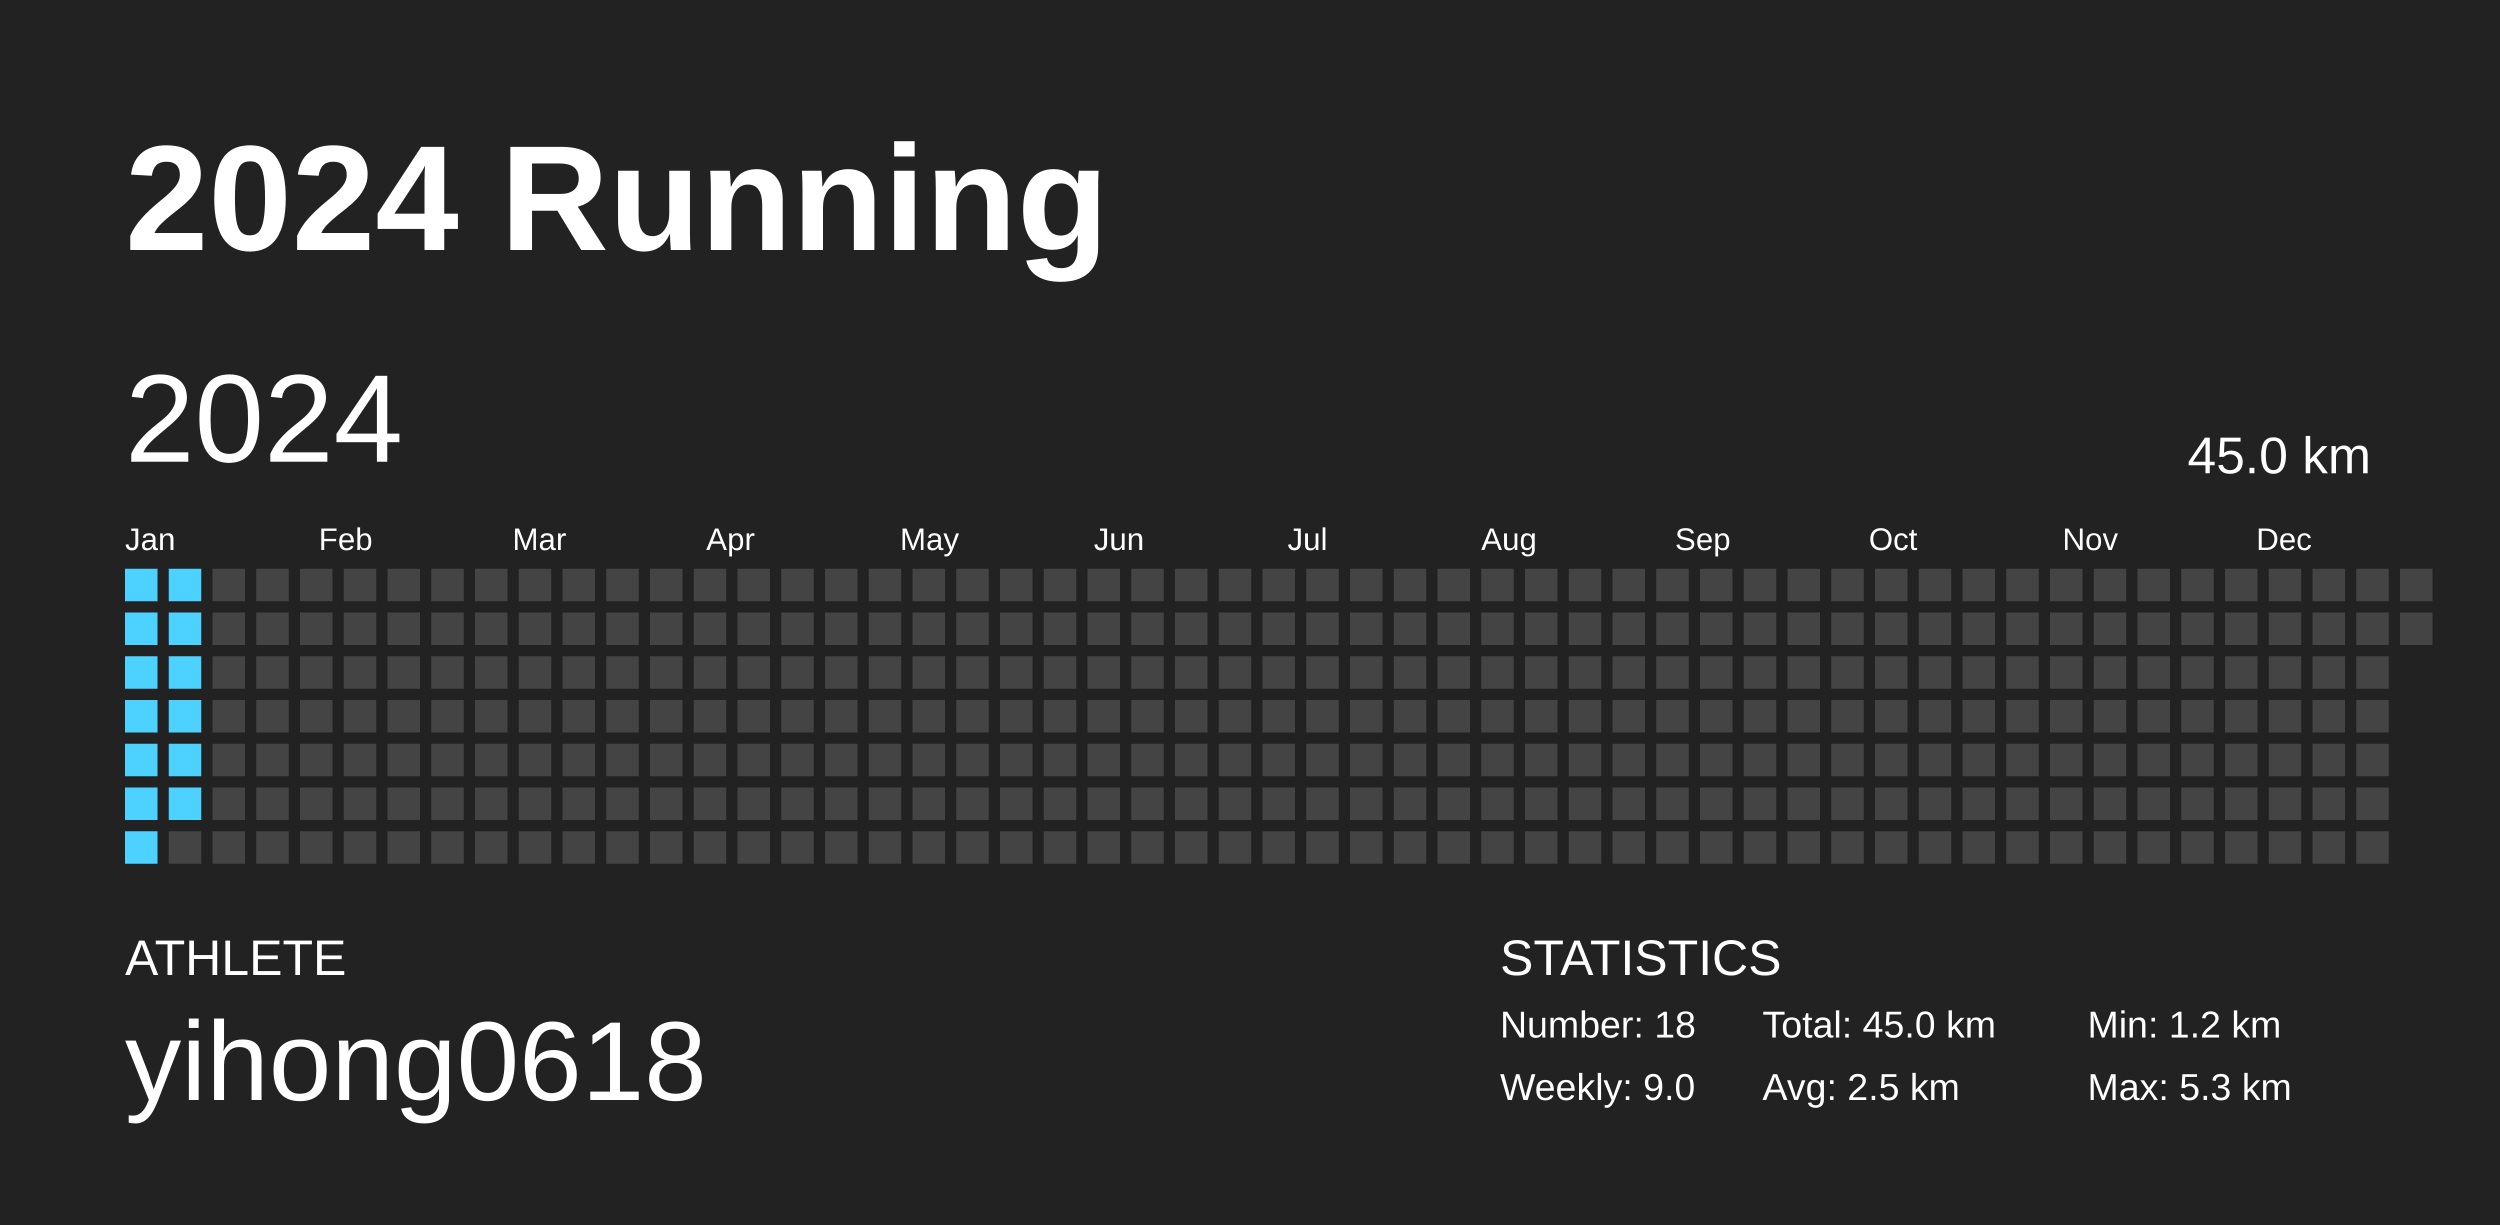
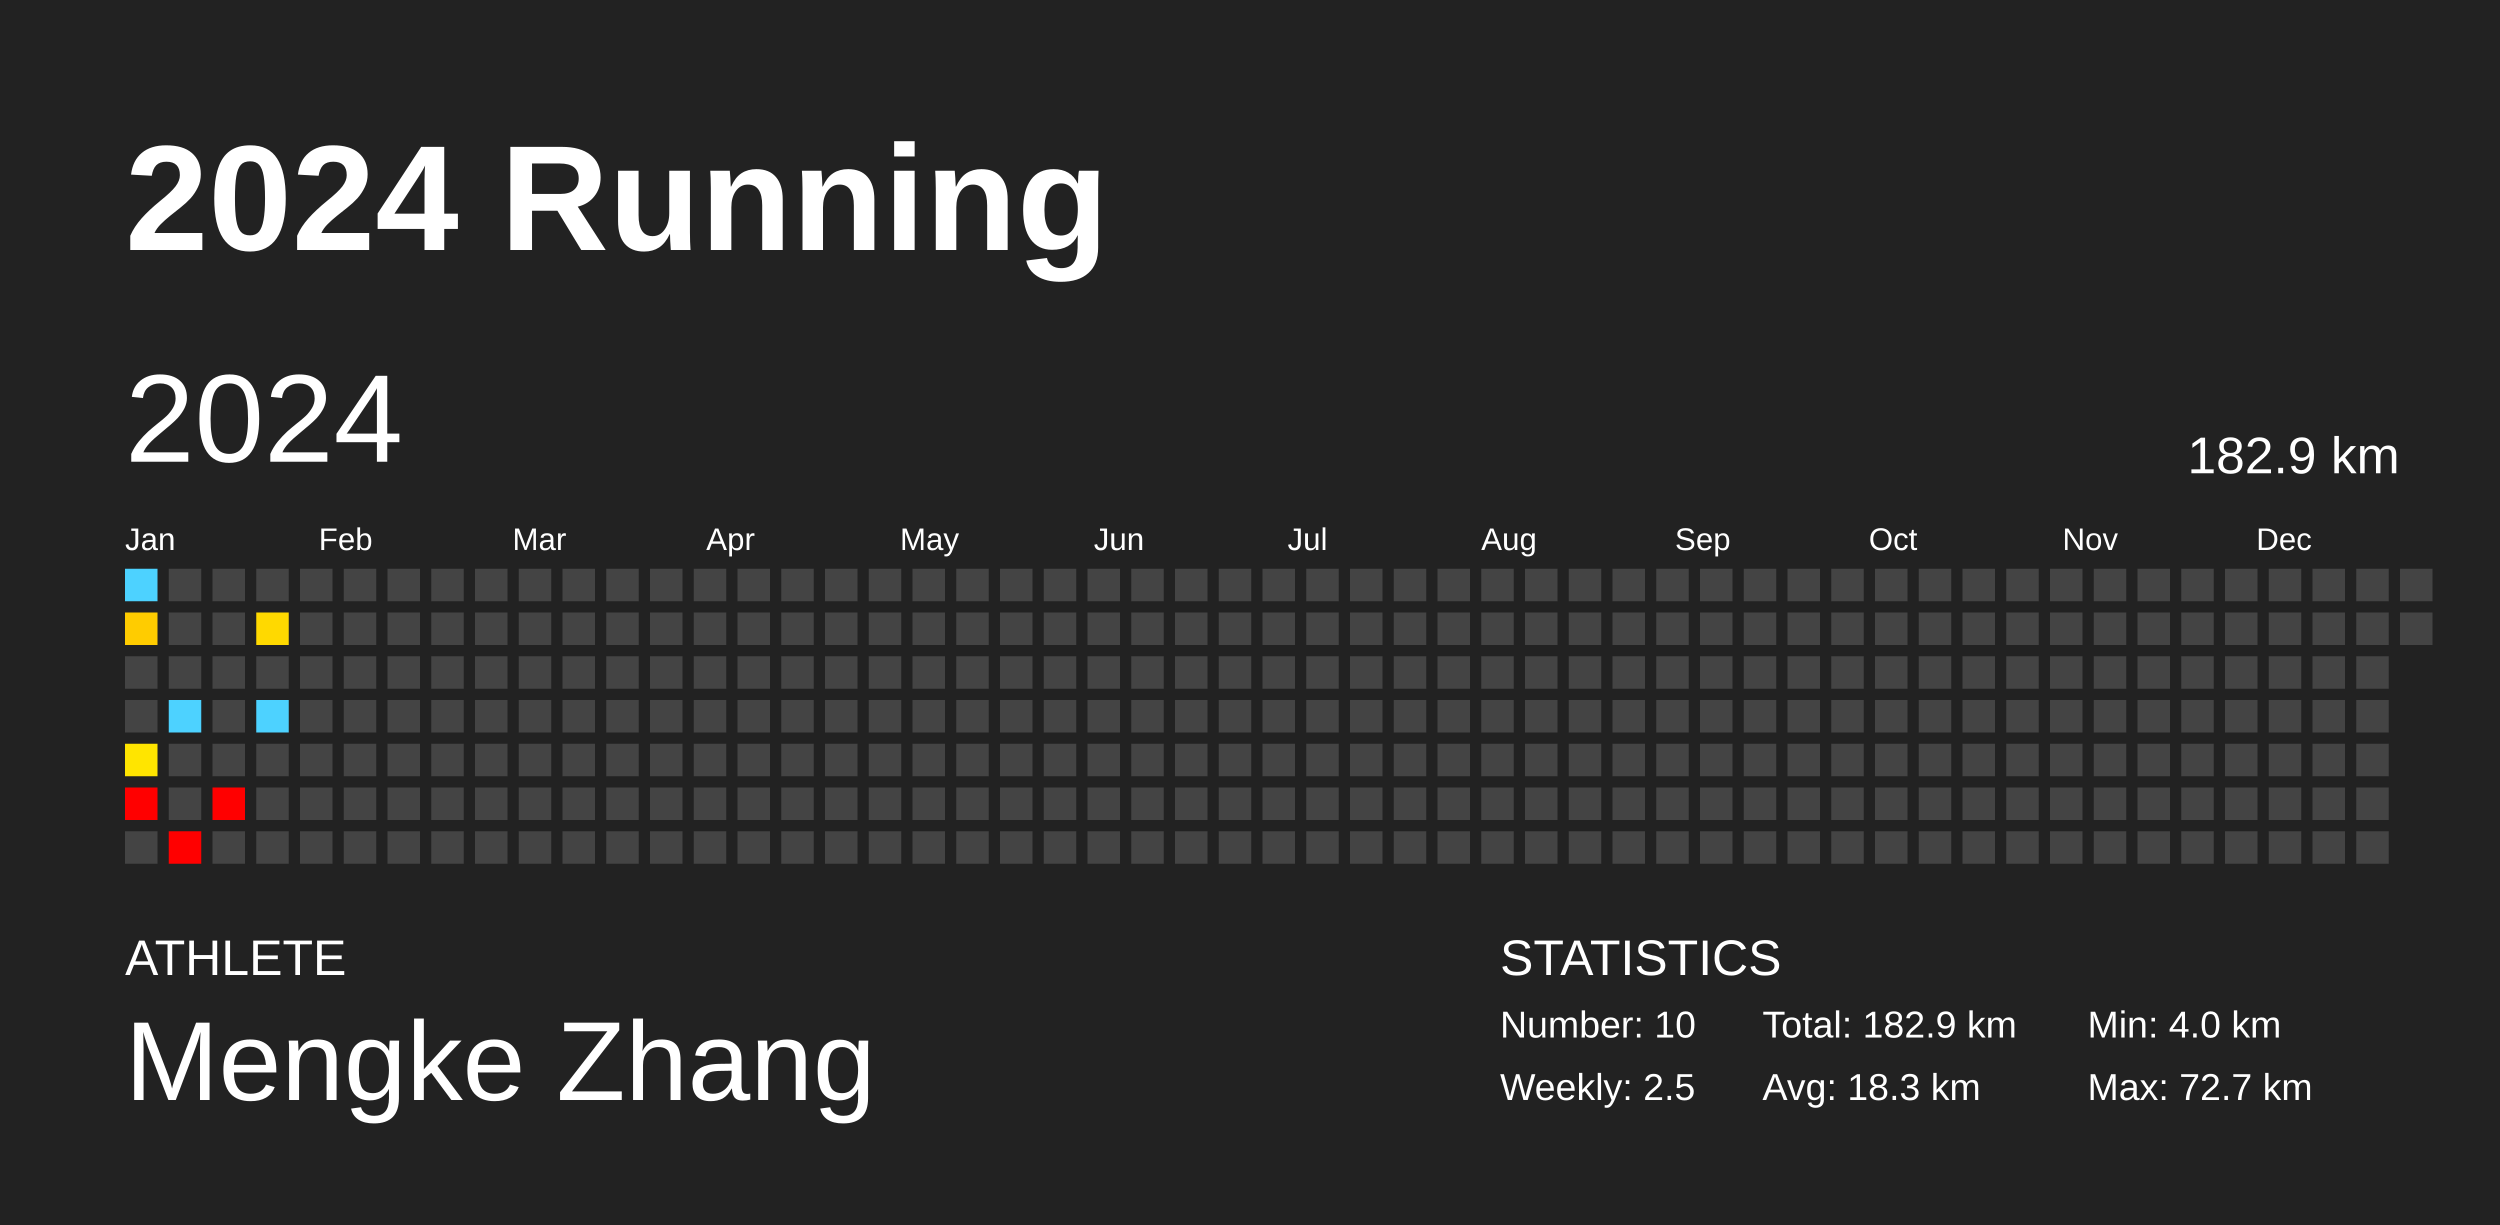
<svg xmlns="http://www.w3.org/2000/svg" baseProfile="full" height="98mm" version="1.1" viewBox="0,0,200,98" width="200mm">
  <defs />
  <rect fill="#222222" height="98" width="200" x="0" y="0" />
  <text fill="#FFFFFF" style="font-size:12px; font-family:Arial; font-weight:bold;" x="10" y="20">2024 Running</text>
  <text fill="#FFFFFF" style="font-size:4px; font-family:Arial" x="10" y="78">ATHLETE</text>
-   <text fill="#FFFFFF" style="font-size:9px; font-family:Arial" x="10" y="88">yihong0618</text>
+   <text fill="#FFFFFF" style="font-size:9px; font-family:Arial" x="10" y="88">Mengke Zhang</text>
  <text fill="#FFFFFF" style="font-size:4px; font-family:Arial" x="120" y="78">STATISTICS</text>
-   <text fill="#FFFFFF" style="font-size:3px; font-family:Arial" x="120" y="83">Number: 18</text>
-   <text fill="#FFFFFF" style="font-size:3px; font-family:Arial" x="120" y="88">Weekly: 9.0</text>
-   <text fill="#FFFFFF" style="font-size:3px; font-family:Arial" x="141" y="83">Total: 45.0 km</text>
-   <text fill="#FFFFFF" style="font-size:3px; font-family:Arial" x="141" y="88">Avg: 2.5 km</text>
-   <text fill="#FFFFFF" style="font-size:3px; font-family:Arial" x="167" y="83">Min: 1.2 km</text>
-   <text fill="#FFFFFF" style="font-size:3px; font-family:Arial" x="167" y="88">Max: 5.3 km</text>
+   <text fill="#FFFFFF" style="font-size:3px; font-family:Arial" x="120" y="83">Number: 10</text>
+   <text fill="#FFFFFF" style="font-size:3px; font-family:Arial" x="120" y="88">Weekly: 2.5</text>
+   <text fill="#FFFFFF" style="font-size:3px; font-family:Arial" x="141" y="83">Total: 182.9 km</text>
+   <text fill="#FFFFFF" style="font-size:3px; font-family:Arial" x="141" y="88">Avg: 18.3 km</text>
+   <text fill="#FFFFFF" style="font-size:3px; font-family:Arial" x="167" y="83">Min: 4.0 km</text>
+   <text fill="#FFFFFF" style="font-size:3px; font-family:Arial" x="167" y="88">Max: 72.7 km</text>
  <text dominant-baseline="hanging" fill="#FFFFFF" style="font-size:10.0px; font-family:Arial;" x="10" y="30">2024</text>
-   <text dominant-baseline="hanging" fill="#FFFFFF" style="font-size:4.125px; font-family:Arial;" x="175" y="35">45.0 km</text>
+   <text dominant-baseline="hanging" fill="#FFFFFF" style="font-size:4.125px; font-family:Arial;" x="175" y="35">182.9 km</text>
  <text fill="#FFFFFF" style="font-size:2.5px; font-family:Arial" x="10.0" y="44">Jan</text>
  <text fill="#FFFFFF" style="font-size:2.5px; font-family:Arial" x="25.5" y="44">Feb</text>
  <text fill="#FFFFFF" style="font-size:2.5px; font-family:Arial" x="41.0" y="44">Mar</text>
  <text fill="#FFFFFF" style="font-size:2.5px; font-family:Arial" x="56.5" y="44">Apr</text>
  <text fill="#FFFFFF" style="font-size:2.5px; font-family:Arial" x="72.0" y="44">May</text>
  <text fill="#FFFFFF" style="font-size:2.5px; font-family:Arial" x="87.5" y="44">Jun</text>
  <text fill="#FFFFFF" style="font-size:2.5px; font-family:Arial" x="103.0" y="44">Jul</text>
  <text fill="#FFFFFF" style="font-size:2.5px; font-family:Arial" x="118.5" y="44">Aug</text>
  <text fill="#FFFFFF" style="font-size:2.5px; font-family:Arial" x="134.0" y="44">Sep</text>
  <text fill="#FFFFFF" style="font-size:2.5px; font-family:Arial" x="149.5" y="44">Oct</text>
  <text fill="#FFFFFF" style="font-size:2.5px; font-family:Arial" x="165.0" y="44">Nov</text>
  <text fill="#FFFFFF" style="font-size:2.5px; font-family:Arial" x="180.5" y="44">Dec</text>
  <rect fill="#4dd2ff" height="2.6" width="2.6" x="10.0" y="45.5" />
-   <rect fill="#4dd2ff" height="2.6" width="2.6" x="10.0" y="49.0" />
-   <rect fill="#4dd2ff" height="2.6" width="2.6" x="10.0" y="52.5" />
-   <rect fill="#4dd2ff" height="2.6" width="2.6" x="10.0" y="56.0" />
-   <rect fill="#4dd2ff" height="2.6" width="2.6" x="10.0" y="59.5" />
-   <rect fill="#4dd2ff" height="2.6" width="2.6" x="10.0" y="63.0" />
-   <rect fill="#4dd2ff" height="2.6" width="2.6" x="10.0" y="66.5" />
-   <rect fill="#4dd2ff" height="2.6" width="2.6" x="13.5" y="45.5" />
-   <rect fill="#4dd2ff" height="2.6" width="2.6" x="13.5" y="49.0" />
-   <rect fill="#4dd2ff" height="2.6" width="2.6" x="13.5" y="52.5" />
+   <rect fill="#ffcc00" height="2.6" width="2.6" x="10.0" y="49.0" />
+   <rect fill="#444444" height="2.6" width="2.6" x="10.0" y="52.5" />
+   <rect fill="#444444" height="2.6" width="2.6" x="10.0" y="56.0" />
+   <rect fill="#ffe500" height="2.6" width="2.6" x="10.0" y="59.5" />
+   <rect fill="red" height="2.6" width="2.6" x="10.0" y="63.0" />
+   <rect fill="#444444" height="2.6" width="2.6" x="10.0" y="66.5" />
+   <rect fill="#444444" height="2.6" width="2.6" x="13.5" y="45.5" />
+   <rect fill="#444444" height="2.6" width="2.6" x="13.5" y="49.0" />
+   <rect fill="#444444" height="2.6" width="2.6" x="13.5" y="52.5" />
  <rect fill="#4dd2ff" height="2.6" width="2.6" x="13.5" y="56.0" />
-   <rect fill="#4dd2ff" height="2.6" width="2.6" x="13.5" y="59.5" />
-   <rect fill="#4dd2ff" height="2.6" width="2.6" x="13.5" y="63.0" />
-   <rect fill="#444444" height="2.6" width="2.6" x="13.5" y="66.5" />
+   <rect fill="#444444" height="2.6" width="2.6" x="13.5" y="59.5" />
+   <rect fill="#444444" height="2.6" width="2.6" x="13.5" y="63.0" />
+   <rect fill="red" height="2.6" width="2.6" x="13.5" y="66.5" />
  <rect fill="#444444" height="2.6" width="2.6" x="17.0" y="45.5" />
  <rect fill="#444444" height="2.6" width="2.6" x="17.0" y="49.0" />
  <rect fill="#444444" height="2.6" width="2.6" x="17.0" y="52.5" />
  <rect fill="#444444" height="2.6" width="2.6" x="17.0" y="56.0" />
  <rect fill="#444444" height="2.6" width="2.6" x="17.0" y="59.5" />
-   <rect fill="#444444" height="2.6" width="2.6" x="17.0" y="63.0" />
+   <rect fill="red" height="2.6" width="2.6" x="17.0" y="63.0" />
  <rect fill="#444444" height="2.6" width="2.6" x="17.0" y="66.5" />
  <rect fill="#444444" height="2.6" width="2.6" x="20.5" y="45.5" />
-   <rect fill="#444444" height="2.6" width="2.6" x="20.5" y="49.0" />
+   <rect fill="#ffd900" height="2.6" width="2.6" x="20.5" y="49.0" />
  <rect fill="#444444" height="2.6" width="2.6" x="20.5" y="52.5" />
-   <rect fill="#444444" height="2.6" width="2.6" x="20.5" y="56.0" />
+   <rect fill="#4dd2ff" height="2.6" width="2.6" x="20.5" y="56.0" />
  <rect fill="#444444" height="2.6" width="2.6" x="20.5" y="59.5" />
  <rect fill="#444444" height="2.6" width="2.6" x="20.5" y="63.0" />
  <rect fill="#444444" height="2.6" width="2.6" x="20.5" y="66.5" />
  <rect fill="#444444" height="2.6" width="2.6" x="24.0" y="45.5" />
  <rect fill="#444444" height="2.6" width="2.6" x="24.0" y="49.0" />
  <rect fill="#444444" height="2.6" width="2.6" x="24.0" y="52.5" />
  <rect fill="#444444" height="2.6" width="2.6" x="24.0" y="56.0" />
  <rect fill="#444444" height="2.6" width="2.6" x="24.0" y="59.5" />
  <rect fill="#444444" height="2.6" width="2.6" x="24.0" y="63.0" />
  <rect fill="#444444" height="2.6" width="2.6" x="24.0" y="66.5" />
  <rect fill="#444444" height="2.6" width="2.6" x="27.5" y="45.5" />
  <rect fill="#444444" height="2.6" width="2.6" x="27.5" y="49.0" />
  <rect fill="#444444" height="2.6" width="2.6" x="27.5" y="52.5" />
  <rect fill="#444444" height="2.6" width="2.6" x="27.5" y="56.0" />
  <rect fill="#444444" height="2.6" width="2.6" x="27.5" y="59.5" />
  <rect fill="#444444" height="2.6" width="2.6" x="27.5" y="63.0" />
  <rect fill="#444444" height="2.6" width="2.6" x="27.5" y="66.5" />
  <rect fill="#444444" height="2.6" width="2.6" x="31.0" y="45.5" />
  <rect fill="#444444" height="2.6" width="2.6" x="31.0" y="49.0" />
  <rect fill="#444444" height="2.6" width="2.6" x="31.0" y="52.5" />
  <rect fill="#444444" height="2.6" width="2.6" x="31.0" y="56.0" />
  <rect fill="#444444" height="2.6" width="2.6" x="31.0" y="59.5" />
  <rect fill="#444444" height="2.6" width="2.6" x="31.0" y="63.0" />
  <rect fill="#444444" height="2.6" width="2.6" x="31.0" y="66.5" />
  <rect fill="#444444" height="2.6" width="2.6" x="34.5" y="45.5" />
  <rect fill="#444444" height="2.6" width="2.6" x="34.5" y="49.0" />
  <rect fill="#444444" height="2.6" width="2.6" x="34.5" y="52.5" />
  <rect fill="#444444" height="2.6" width="2.6" x="34.5" y="56.0" />
  <rect fill="#444444" height="2.6" width="2.6" x="34.5" y="59.5" />
  <rect fill="#444444" height="2.6" width="2.6" x="34.5" y="63.0" />
  <rect fill="#444444" height="2.6" width="2.6" x="34.5" y="66.5" />
  <rect fill="#444444" height="2.6" width="2.6" x="38.0" y="45.5" />
  <rect fill="#444444" height="2.6" width="2.6" x="38.0" y="49.0" />
  <rect fill="#444444" height="2.6" width="2.6" x="38.0" y="52.5" />
  <rect fill="#444444" height="2.6" width="2.6" x="38.0" y="56.0" />
  <rect fill="#444444" height="2.6" width="2.6" x="38.0" y="59.5" />
  <rect fill="#444444" height="2.6" width="2.6" x="38.0" y="63.0" />
  <rect fill="#444444" height="2.6" width="2.6" x="38.0" y="66.5" />
  <rect fill="#444444" height="2.6" width="2.6" x="41.5" y="45.5" />
  <rect fill="#444444" height="2.6" width="2.6" x="41.5" y="49.0" />
  <rect fill="#444444" height="2.6" width="2.6" x="41.5" y="52.5" />
  <rect fill="#444444" height="2.6" width="2.6" x="41.5" y="56.0" />
  <rect fill="#444444" height="2.6" width="2.6" x="41.5" y="59.5" />
  <rect fill="#444444" height="2.6" width="2.6" x="41.5" y="63.0" />
  <rect fill="#444444" height="2.6" width="2.6" x="41.5" y="66.5" />
  <rect fill="#444444" height="2.6" width="2.6" x="45.0" y="45.5" />
  <rect fill="#444444" height="2.6" width="2.6" x="45.0" y="49.0" />
  <rect fill="#444444" height="2.6" width="2.6" x="45.0" y="52.5" />
  <rect fill="#444444" height="2.6" width="2.6" x="45.0" y="56.0" />
  <rect fill="#444444" height="2.6" width="2.6" x="45.0" y="59.5" />
  <rect fill="#444444" height="2.6" width="2.6" x="45.0" y="63.0" />
  <rect fill="#444444" height="2.6" width="2.6" x="45.0" y="66.5" />
  <rect fill="#444444" height="2.6" width="2.6" x="48.5" y="45.5" />
  <rect fill="#444444" height="2.6" width="2.6" x="48.5" y="49.0" />
  <rect fill="#444444" height="2.6" width="2.6" x="48.5" y="52.5" />
  <rect fill="#444444" height="2.6" width="2.6" x="48.5" y="56.0" />
  <rect fill="#444444" height="2.6" width="2.6" x="48.5" y="59.5" />
  <rect fill="#444444" height="2.6" width="2.6" x="48.5" y="63.0" />
  <rect fill="#444444" height="2.6" width="2.6" x="48.5" y="66.5" />
  <rect fill="#444444" height="2.6" width="2.6" x="52.0" y="45.5" />
  <rect fill="#444444" height="2.6" width="2.6" x="52.0" y="49.0" />
  <rect fill="#444444" height="2.6" width="2.6" x="52.0" y="52.5" />
  <rect fill="#444444" height="2.6" width="2.6" x="52.0" y="56.0" />
  <rect fill="#444444" height="2.6" width="2.6" x="52.0" y="59.5" />
  <rect fill="#444444" height="2.6" width="2.6" x="52.0" y="63.0" />
  <rect fill="#444444" height="2.6" width="2.6" x="52.0" y="66.5" />
  <rect fill="#444444" height="2.6" width="2.6" x="55.5" y="45.5" />
  <rect fill="#444444" height="2.6" width="2.6" x="55.5" y="49.0" />
  <rect fill="#444444" height="2.6" width="2.6" x="55.5" y="52.5" />
  <rect fill="#444444" height="2.6" width="2.6" x="55.5" y="56.0" />
  <rect fill="#444444" height="2.6" width="2.6" x="55.5" y="59.5" />
  <rect fill="#444444" height="2.6" width="2.6" x="55.5" y="63.0" />
  <rect fill="#444444" height="2.6" width="2.6" x="55.5" y="66.5" />
  <rect fill="#444444" height="2.6" width="2.6" x="59.0" y="45.5" />
  <rect fill="#444444" height="2.6" width="2.6" x="59.0" y="49.0" />
  <rect fill="#444444" height="2.6" width="2.6" x="59.0" y="52.5" />
  <rect fill="#444444" height="2.6" width="2.6" x="59.0" y="56.0" />
  <rect fill="#444444" height="2.6" width="2.6" x="59.0" y="59.5" />
  <rect fill="#444444" height="2.6" width="2.6" x="59.0" y="63.0" />
  <rect fill="#444444" height="2.6" width="2.6" x="59.0" y="66.5" />
  <rect fill="#444444" height="2.6" width="2.6" x="62.5" y="45.5" />
  <rect fill="#444444" height="2.6" width="2.6" x="62.5" y="49.0" />
  <rect fill="#444444" height="2.6" width="2.6" x="62.5" y="52.5" />
  <rect fill="#444444" height="2.6" width="2.6" x="62.5" y="56.0" />
  <rect fill="#444444" height="2.6" width="2.6" x="62.5" y="59.5" />
  <rect fill="#444444" height="2.6" width="2.6" x="62.5" y="63.0" />
  <rect fill="#444444" height="2.6" width="2.6" x="62.5" y="66.5" />
  <rect fill="#444444" height="2.6" width="2.6" x="66.0" y="45.5" />
  <rect fill="#444444" height="2.6" width="2.6" x="66.0" y="49.0" />
  <rect fill="#444444" height="2.6" width="2.6" x="66.0" y="52.5" />
  <rect fill="#444444" height="2.6" width="2.6" x="66.0" y="56.0" />
  <rect fill="#444444" height="2.6" width="2.6" x="66.0" y="59.5" />
  <rect fill="#444444" height="2.6" width="2.6" x="66.0" y="63.0" />
  <rect fill="#444444" height="2.6" width="2.6" x="66.0" y="66.5" />
  <rect fill="#444444" height="2.6" width="2.6" x="69.5" y="45.5" />
  <rect fill="#444444" height="2.6" width="2.6" x="69.5" y="49.0" />
  <rect fill="#444444" height="2.6" width="2.6" x="69.5" y="52.5" />
  <rect fill="#444444" height="2.6" width="2.6" x="69.5" y="56.0" />
  <rect fill="#444444" height="2.6" width="2.6" x="69.5" y="59.5" />
  <rect fill="#444444" height="2.6" width="2.6" x="69.5" y="63.0" />
  <rect fill="#444444" height="2.6" width="2.6" x="69.5" y="66.5" />
  <rect fill="#444444" height="2.6" width="2.6" x="73.0" y="45.5" />
  <rect fill="#444444" height="2.6" width="2.6" x="73.0" y="49.0" />
  <rect fill="#444444" height="2.6" width="2.6" x="73.0" y="52.5" />
  <rect fill="#444444" height="2.6" width="2.6" x="73.0" y="56.0" />
  <rect fill="#444444" height="2.6" width="2.6" x="73.0" y="59.5" />
  <rect fill="#444444" height="2.6" width="2.6" x="73.0" y="63.0" />
  <rect fill="#444444" height="2.6" width="2.6" x="73.0" y="66.5" />
  <rect fill="#444444" height="2.6" width="2.6" x="76.5" y="45.5" />
  <rect fill="#444444" height="2.6" width="2.6" x="76.5" y="49.0" />
  <rect fill="#444444" height="2.6" width="2.6" x="76.5" y="52.5" />
  <rect fill="#444444" height="2.6" width="2.6" x="76.5" y="56.0" />
  <rect fill="#444444" height="2.6" width="2.6" x="76.5" y="59.5" />
  <rect fill="#444444" height="2.6" width="2.6" x="76.5" y="63.0" />
  <rect fill="#444444" height="2.6" width="2.6" x="76.5" y="66.5" />
  <rect fill="#444444" height="2.6" width="2.6" x="80.0" y="45.5" />
  <rect fill="#444444" height="2.6" width="2.6" x="80.0" y="49.0" />
  <rect fill="#444444" height="2.6" width="2.6" x="80.0" y="52.5" />
  <rect fill="#444444" height="2.6" width="2.6" x="80.0" y="56.0" />
  <rect fill="#444444" height="2.6" width="2.6" x="80.0" y="59.5" />
  <rect fill="#444444" height="2.6" width="2.6" x="80.0" y="63.0" />
  <rect fill="#444444" height="2.6" width="2.6" x="80.0" y="66.5" />
  <rect fill="#444444" height="2.6" width="2.6" x="83.5" y="45.5" />
  <rect fill="#444444" height="2.6" width="2.6" x="83.5" y="49.0" />
  <rect fill="#444444" height="2.6" width="2.6" x="83.5" y="52.5" />
  <rect fill="#444444" height="2.6" width="2.6" x="83.5" y="56.0" />
  <rect fill="#444444" height="2.6" width="2.6" x="83.5" y="59.5" />
  <rect fill="#444444" height="2.6" width="2.6" x="83.5" y="63.0" />
  <rect fill="#444444" height="2.6" width="2.6" x="83.5" y="66.5" />
  <rect fill="#444444" height="2.6" width="2.6" x="87.0" y="45.5" />
  <rect fill="#444444" height="2.6" width="2.6" x="87.0" y="49.0" />
  <rect fill="#444444" height="2.6" width="2.6" x="87.0" y="52.5" />
  <rect fill="#444444" height="2.6" width="2.6" x="87.0" y="56.0" />
  <rect fill="#444444" height="2.6" width="2.6" x="87.0" y="59.5" />
  <rect fill="#444444" height="2.6" width="2.6" x="87.0" y="63.0" />
  <rect fill="#444444" height="2.6" width="2.6" x="87.0" y="66.5" />
  <rect fill="#444444" height="2.6" width="2.6" x="90.5" y="45.5" />
  <rect fill="#444444" height="2.6" width="2.6" x="90.5" y="49.0" />
  <rect fill="#444444" height="2.6" width="2.6" x="90.5" y="52.5" />
  <rect fill="#444444" height="2.6" width="2.6" x="90.5" y="56.0" />
  <rect fill="#444444" height="2.6" width="2.6" x="90.5" y="59.5" />
  <rect fill="#444444" height="2.6" width="2.6" x="90.5" y="63.0" />
  <rect fill="#444444" height="2.6" width="2.6" x="90.5" y="66.5" />
  <rect fill="#444444" height="2.6" width="2.6" x="94.0" y="45.5" />
  <rect fill="#444444" height="2.6" width="2.6" x="94.0" y="49.0" />
  <rect fill="#444444" height="2.6" width="2.6" x="94.0" y="52.5" />
  <rect fill="#444444" height="2.6" width="2.6" x="94.0" y="56.0" />
  <rect fill="#444444" height="2.6" width="2.6" x="94.0" y="59.5" />
  <rect fill="#444444" height="2.6" width="2.6" x="94.0" y="63.0" />
  <rect fill="#444444" height="2.6" width="2.6" x="94.0" y="66.5" />
  <rect fill="#444444" height="2.6" width="2.6" x="97.5" y="45.5" />
  <rect fill="#444444" height="2.6" width="2.6" x="97.5" y="49.0" />
  <rect fill="#444444" height="2.6" width="2.6" x="97.5" y="52.5" />
  <rect fill="#444444" height="2.6" width="2.6" x="97.5" y="56.0" />
  <rect fill="#444444" height="2.6" width="2.6" x="97.5" y="59.5" />
  <rect fill="#444444" height="2.6" width="2.6" x="97.5" y="63.0" />
  <rect fill="#444444" height="2.6" width="2.6" x="97.5" y="66.5" />
  <rect fill="#444444" height="2.6" width="2.6" x="101.0" y="45.5" />
  <rect fill="#444444" height="2.6" width="2.6" x="101.0" y="49.0" />
  <rect fill="#444444" height="2.6" width="2.6" x="101.0" y="52.5" />
  <rect fill="#444444" height="2.6" width="2.6" x="101.0" y="56.0" />
  <rect fill="#444444" height="2.6" width="2.6" x="101.0" y="59.5" />
  <rect fill="#444444" height="2.6" width="2.6" x="101.0" y="63.0" />
  <rect fill="#444444" height="2.6" width="2.6" x="101.0" y="66.5" />
  <rect fill="#444444" height="2.6" width="2.6" x="104.5" y="45.5" />
  <rect fill="#444444" height="2.6" width="2.6" x="104.5" y="49.0" />
  <rect fill="#444444" height="2.6" width="2.6" x="104.5" y="52.5" />
  <rect fill="#444444" height="2.6" width="2.6" x="104.5" y="56.0" />
  <rect fill="#444444" height="2.6" width="2.6" x="104.5" y="59.5" />
  <rect fill="#444444" height="2.6" width="2.6" x="104.5" y="63.0" />
  <rect fill="#444444" height="2.6" width="2.6" x="104.5" y="66.5" />
  <rect fill="#444444" height="2.6" width="2.6" x="108.0" y="45.5" />
  <rect fill="#444444" height="2.6" width="2.6" x="108.0" y="49.0" />
  <rect fill="#444444" height="2.6" width="2.6" x="108.0" y="52.5" />
  <rect fill="#444444" height="2.6" width="2.6" x="108.0" y="56.0" />
  <rect fill="#444444" height="2.6" width="2.6" x="108.0" y="59.5" />
  <rect fill="#444444" height="2.6" width="2.6" x="108.0" y="63.0" />
  <rect fill="#444444" height="2.6" width="2.6" x="108.0" y="66.5" />
  <rect fill="#444444" height="2.6" width="2.6" x="111.5" y="45.5" />
  <rect fill="#444444" height="2.6" width="2.6" x="111.5" y="49.0" />
  <rect fill="#444444" height="2.6" width="2.6" x="111.5" y="52.5" />
  <rect fill="#444444" height="2.6" width="2.6" x="111.5" y="56.0" />
  <rect fill="#444444" height="2.6" width="2.6" x="111.5" y="59.5" />
  <rect fill="#444444" height="2.6" width="2.6" x="111.5" y="63.0" />
  <rect fill="#444444" height="2.6" width="2.6" x="111.5" y="66.5" />
  <rect fill="#444444" height="2.6" width="2.6" x="115.0" y="45.5" />
  <rect fill="#444444" height="2.6" width="2.6" x="115.0" y="49.0" />
  <rect fill="#444444" height="2.6" width="2.6" x="115.0" y="52.5" />
  <rect fill="#444444" height="2.6" width="2.6" x="115.0" y="56.0" />
  <rect fill="#444444" height="2.6" width="2.6" x="115.0" y="59.5" />
  <rect fill="#444444" height="2.6" width="2.6" x="115.0" y="63.0" />
  <rect fill="#444444" height="2.6" width="2.6" x="115.0" y="66.5" />
  <rect fill="#444444" height="2.6" width="2.6" x="118.5" y="45.5" />
  <rect fill="#444444" height="2.6" width="2.6" x="118.5" y="49.0" />
  <rect fill="#444444" height="2.6" width="2.6" x="118.5" y="52.5" />
  <rect fill="#444444" height="2.6" width="2.6" x="118.5" y="56.0" />
  <rect fill="#444444" height="2.6" width="2.6" x="118.5" y="59.5" />
  <rect fill="#444444" height="2.6" width="2.6" x="118.5" y="63.0" />
  <rect fill="#444444" height="2.6" width="2.6" x="118.5" y="66.5" />
  <rect fill="#444444" height="2.6" width="2.6" x="122.0" y="45.5" />
  <rect fill="#444444" height="2.6" width="2.6" x="122.0" y="49.0" />
  <rect fill="#444444" height="2.6" width="2.6" x="122.0" y="52.5" />
  <rect fill="#444444" height="2.6" width="2.6" x="122.0" y="56.0" />
  <rect fill="#444444" height="2.6" width="2.6" x="122.0" y="59.5" />
  <rect fill="#444444" height="2.6" width="2.6" x="122.0" y="63.0" />
  <rect fill="#444444" height="2.6" width="2.6" x="122.0" y="66.5" />
  <rect fill="#444444" height="2.6" width="2.6" x="125.5" y="45.5" />
  <rect fill="#444444" height="2.6" width="2.6" x="125.5" y="49.0" />
  <rect fill="#444444" height="2.6" width="2.6" x="125.5" y="52.5" />
  <rect fill="#444444" height="2.6" width="2.6" x="125.5" y="56.0" />
  <rect fill="#444444" height="2.6" width="2.6" x="125.5" y="59.5" />
  <rect fill="#444444" height="2.6" width="2.6" x="125.5" y="63.0" />
  <rect fill="#444444" height="2.6" width="2.6" x="125.5" y="66.5" />
  <rect fill="#444444" height="2.6" width="2.6" x="129.0" y="45.5" />
  <rect fill="#444444" height="2.6" width="2.6" x="129.0" y="49.0" />
  <rect fill="#444444" height="2.6" width="2.6" x="129.0" y="52.5" />
  <rect fill="#444444" height="2.6" width="2.6" x="129.0" y="56.0" />
  <rect fill="#444444" height="2.6" width="2.6" x="129.0" y="59.5" />
  <rect fill="#444444" height="2.6" width="2.6" x="129.0" y="63.0" />
  <rect fill="#444444" height="2.6" width="2.6" x="129.0" y="66.5" />
  <rect fill="#444444" height="2.6" width="2.6" x="132.5" y="45.5" />
  <rect fill="#444444" height="2.6" width="2.6" x="132.5" y="49.0" />
  <rect fill="#444444" height="2.6" width="2.6" x="132.5" y="52.5" />
  <rect fill="#444444" height="2.6" width="2.6" x="132.5" y="56.0" />
  <rect fill="#444444" height="2.6" width="2.6" x="132.5" y="59.5" />
  <rect fill="#444444" height="2.6" width="2.6" x="132.5" y="63.0" />
  <rect fill="#444444" height="2.6" width="2.6" x="132.5" y="66.5" />
  <rect fill="#444444" height="2.6" width="2.6" x="136.0" y="45.5" />
  <rect fill="#444444" height="2.6" width="2.6" x="136.0" y="49.0" />
  <rect fill="#444444" height="2.6" width="2.6" x="136.0" y="52.5" />
  <rect fill="#444444" height="2.6" width="2.6" x="136.0" y="56.0" />
  <rect fill="#444444" height="2.6" width="2.6" x="136.0" y="59.5" />
  <rect fill="#444444" height="2.6" width="2.6" x="136.0" y="63.0" />
  <rect fill="#444444" height="2.6" width="2.6" x="136.0" y="66.5" />
  <rect fill="#444444" height="2.6" width="2.6" x="139.5" y="45.5" />
  <rect fill="#444444" height="2.6" width="2.6" x="139.5" y="49.0" />
  <rect fill="#444444" height="2.6" width="2.6" x="139.5" y="52.5" />
  <rect fill="#444444" height="2.6" width="2.6" x="139.5" y="56.0" />
  <rect fill="#444444" height="2.6" width="2.6" x="139.5" y="59.5" />
  <rect fill="#444444" height="2.6" width="2.6" x="139.5" y="63.0" />
  <rect fill="#444444" height="2.6" width="2.6" x="139.5" y="66.5" />
  <rect fill="#444444" height="2.6" width="2.6" x="143.0" y="45.5" />
  <rect fill="#444444" height="2.6" width="2.6" x="143.0" y="49.0" />
  <rect fill="#444444" height="2.6" width="2.6" x="143.0" y="52.5" />
  <rect fill="#444444" height="2.6" width="2.6" x="143.0" y="56.0" />
  <rect fill="#444444" height="2.6" width="2.6" x="143.0" y="59.5" />
  <rect fill="#444444" height="2.6" width="2.6" x="143.0" y="63.0" />
  <rect fill="#444444" height="2.6" width="2.6" x="143.0" y="66.5" />
  <rect fill="#444444" height="2.6" width="2.6" x="146.5" y="45.5" />
  <rect fill="#444444" height="2.6" width="2.6" x="146.5" y="49.0" />
  <rect fill="#444444" height="2.6" width="2.6" x="146.5" y="52.5" />
  <rect fill="#444444" height="2.6" width="2.6" x="146.5" y="56.0" />
  <rect fill="#444444" height="2.6" width="2.6" x="146.5" y="59.5" />
  <rect fill="#444444" height="2.6" width="2.6" x="146.5" y="63.0" />
  <rect fill="#444444" height="2.6" width="2.6" x="146.5" y="66.5" />
  <rect fill="#444444" height="2.6" width="2.6" x="150.0" y="45.5" />
  <rect fill="#444444" height="2.6" width="2.6" x="150.0" y="49.0" />
  <rect fill="#444444" height="2.6" width="2.6" x="150.0" y="52.5" />
  <rect fill="#444444" height="2.6" width="2.6" x="150.0" y="56.0" />
  <rect fill="#444444" height="2.6" width="2.6" x="150.0" y="59.5" />
  <rect fill="#444444" height="2.6" width="2.6" x="150.0" y="63.0" />
  <rect fill="#444444" height="2.6" width="2.6" x="150.0" y="66.5" />
  <rect fill="#444444" height="2.6" width="2.6" x="153.5" y="45.5" />
  <rect fill="#444444" height="2.6" width="2.6" x="153.5" y="49.0" />
  <rect fill="#444444" height="2.6" width="2.6" x="153.5" y="52.5" />
  <rect fill="#444444" height="2.6" width="2.6" x="153.5" y="56.0" />
  <rect fill="#444444" height="2.6" width="2.6" x="153.5" y="59.5" />
  <rect fill="#444444" height="2.6" width="2.6" x="153.5" y="63.0" />
  <rect fill="#444444" height="2.6" width="2.6" x="153.5" y="66.5" />
  <rect fill="#444444" height="2.6" width="2.6" x="157.0" y="45.5" />
  <rect fill="#444444" height="2.6" width="2.6" x="157.0" y="49.0" />
  <rect fill="#444444" height="2.6" width="2.6" x="157.0" y="52.5" />
  <rect fill="#444444" height="2.6" width="2.6" x="157.0" y="56.0" />
  <rect fill="#444444" height="2.6" width="2.6" x="157.0" y="59.5" />
  <rect fill="#444444" height="2.6" width="2.6" x="157.0" y="63.0" />
  <rect fill="#444444" height="2.6" width="2.6" x="157.0" y="66.5" />
  <rect fill="#444444" height="2.6" width="2.6" x="160.5" y="45.5" />
  <rect fill="#444444" height="2.6" width="2.6" x="160.5" y="49.0" />
  <rect fill="#444444" height="2.6" width="2.6" x="160.5" y="52.5" />
  <rect fill="#444444" height="2.6" width="2.6" x="160.5" y="56.0" />
  <rect fill="#444444" height="2.6" width="2.6" x="160.5" y="59.5" />
  <rect fill="#444444" height="2.6" width="2.6" x="160.5" y="63.0" />
  <rect fill="#444444" height="2.6" width="2.6" x="160.5" y="66.5" />
  <rect fill="#444444" height="2.6" width="2.6" x="164.0" y="45.5" />
  <rect fill="#444444" height="2.6" width="2.6" x="164.0" y="49.0" />
  <rect fill="#444444" height="2.6" width="2.6" x="164.0" y="52.5" />
  <rect fill="#444444" height="2.6" width="2.6" x="164.0" y="56.0" />
  <rect fill="#444444" height="2.6" width="2.6" x="164.0" y="59.5" />
  <rect fill="#444444" height="2.6" width="2.6" x="164.0" y="63.0" />
  <rect fill="#444444" height="2.6" width="2.6" x="164.0" y="66.5" />
  <rect fill="#444444" height="2.6" width="2.6" x="167.5" y="45.5" />
  <rect fill="#444444" height="2.6" width="2.6" x="167.5" y="49.0" />
  <rect fill="#444444" height="2.6" width="2.6" x="167.5" y="52.5" />
  <rect fill="#444444" height="2.6" width="2.6" x="167.5" y="56.0" />
  <rect fill="#444444" height="2.6" width="2.6" x="167.5" y="59.5" />
  <rect fill="#444444" height="2.6" width="2.6" x="167.5" y="63.0" />
  <rect fill="#444444" height="2.6" width="2.6" x="167.5" y="66.5" />
  <rect fill="#444444" height="2.6" width="2.6" x="171.0" y="45.5" />
  <rect fill="#444444" height="2.6" width="2.6" x="171.0" y="49.0" />
  <rect fill="#444444" height="2.6" width="2.6" x="171.0" y="52.5" />
  <rect fill="#444444" height="2.6" width="2.6" x="171.0" y="56.0" />
  <rect fill="#444444" height="2.6" width="2.6" x="171.0" y="59.5" />
  <rect fill="#444444" height="2.6" width="2.6" x="171.0" y="63.0" />
  <rect fill="#444444" height="2.6" width="2.6" x="171.0" y="66.5" />
  <rect fill="#444444" height="2.6" width="2.6" x="174.5" y="45.5" />
  <rect fill="#444444" height="2.6" width="2.6" x="174.5" y="49.0" />
  <rect fill="#444444" height="2.6" width="2.6" x="174.5" y="52.5" />
  <rect fill="#444444" height="2.6" width="2.6" x="174.5" y="56.0" />
  <rect fill="#444444" height="2.6" width="2.6" x="174.5" y="59.5" />
  <rect fill="#444444" height="2.6" width="2.6" x="174.5" y="63.0" />
  <rect fill="#444444" height="2.6" width="2.6" x="174.5" y="66.5" />
  <rect fill="#444444" height="2.6" width="2.6" x="178.0" y="45.5" />
  <rect fill="#444444" height="2.6" width="2.6" x="178.0" y="49.0" />
  <rect fill="#444444" height="2.6" width="2.6" x="178.0" y="52.5" />
  <rect fill="#444444" height="2.6" width="2.6" x="178.0" y="56.0" />
  <rect fill="#444444" height="2.6" width="2.6" x="178.0" y="59.5" />
  <rect fill="#444444" height="2.6" width="2.6" x="178.0" y="63.0" />
  <rect fill="#444444" height="2.6" width="2.6" x="178.0" y="66.5" />
  <rect fill="#444444" height="2.6" width="2.6" x="181.5" y="45.5" />
  <rect fill="#444444" height="2.6" width="2.6" x="181.5" y="49.0" />
  <rect fill="#444444" height="2.6" width="2.6" x="181.5" y="52.5" />
  <rect fill="#444444" height="2.6" width="2.6" x="181.5" y="56.0" />
  <rect fill="#444444" height="2.6" width="2.6" x="181.5" y="59.5" />
  <rect fill="#444444" height="2.6" width="2.6" x="181.5" y="63.0" />
  <rect fill="#444444" height="2.6" width="2.6" x="181.5" y="66.5" />
  <rect fill="#444444" height="2.6" width="2.6" x="185.0" y="45.5" />
  <rect fill="#444444" height="2.6" width="2.6" x="185.0" y="49.0" />
  <rect fill="#444444" height="2.6" width="2.6" x="185.0" y="52.5" />
  <rect fill="#444444" height="2.6" width="2.6" x="185.0" y="56.0" />
  <rect fill="#444444" height="2.6" width="2.6" x="185.0" y="59.5" />
  <rect fill="#444444" height="2.6" width="2.6" x="185.0" y="63.0" />
  <rect fill="#444444" height="2.6" width="2.6" x="185.0" y="66.5" />
  <rect fill="#444444" height="2.6" width="2.6" x="188.5" y="45.5" />
  <rect fill="#444444" height="2.6" width="2.6" x="188.5" y="49.0" />
  <rect fill="#444444" height="2.6" width="2.6" x="188.5" y="52.5" />
  <rect fill="#444444" height="2.6" width="2.6" x="188.5" y="56.0" />
  <rect fill="#444444" height="2.6" width="2.6" x="188.5" y="59.5" />
  <rect fill="#444444" height="2.6" width="2.6" x="188.5" y="63.0" />
  <rect fill="#444444" height="2.6" width="2.6" x="188.5" y="66.5" />
  <rect fill="#444444" height="2.6" width="2.6" x="192.0" y="45.5" />
  <rect fill="#444444" height="2.6" width="2.6" x="192.0" y="49.0" />
</svg>
